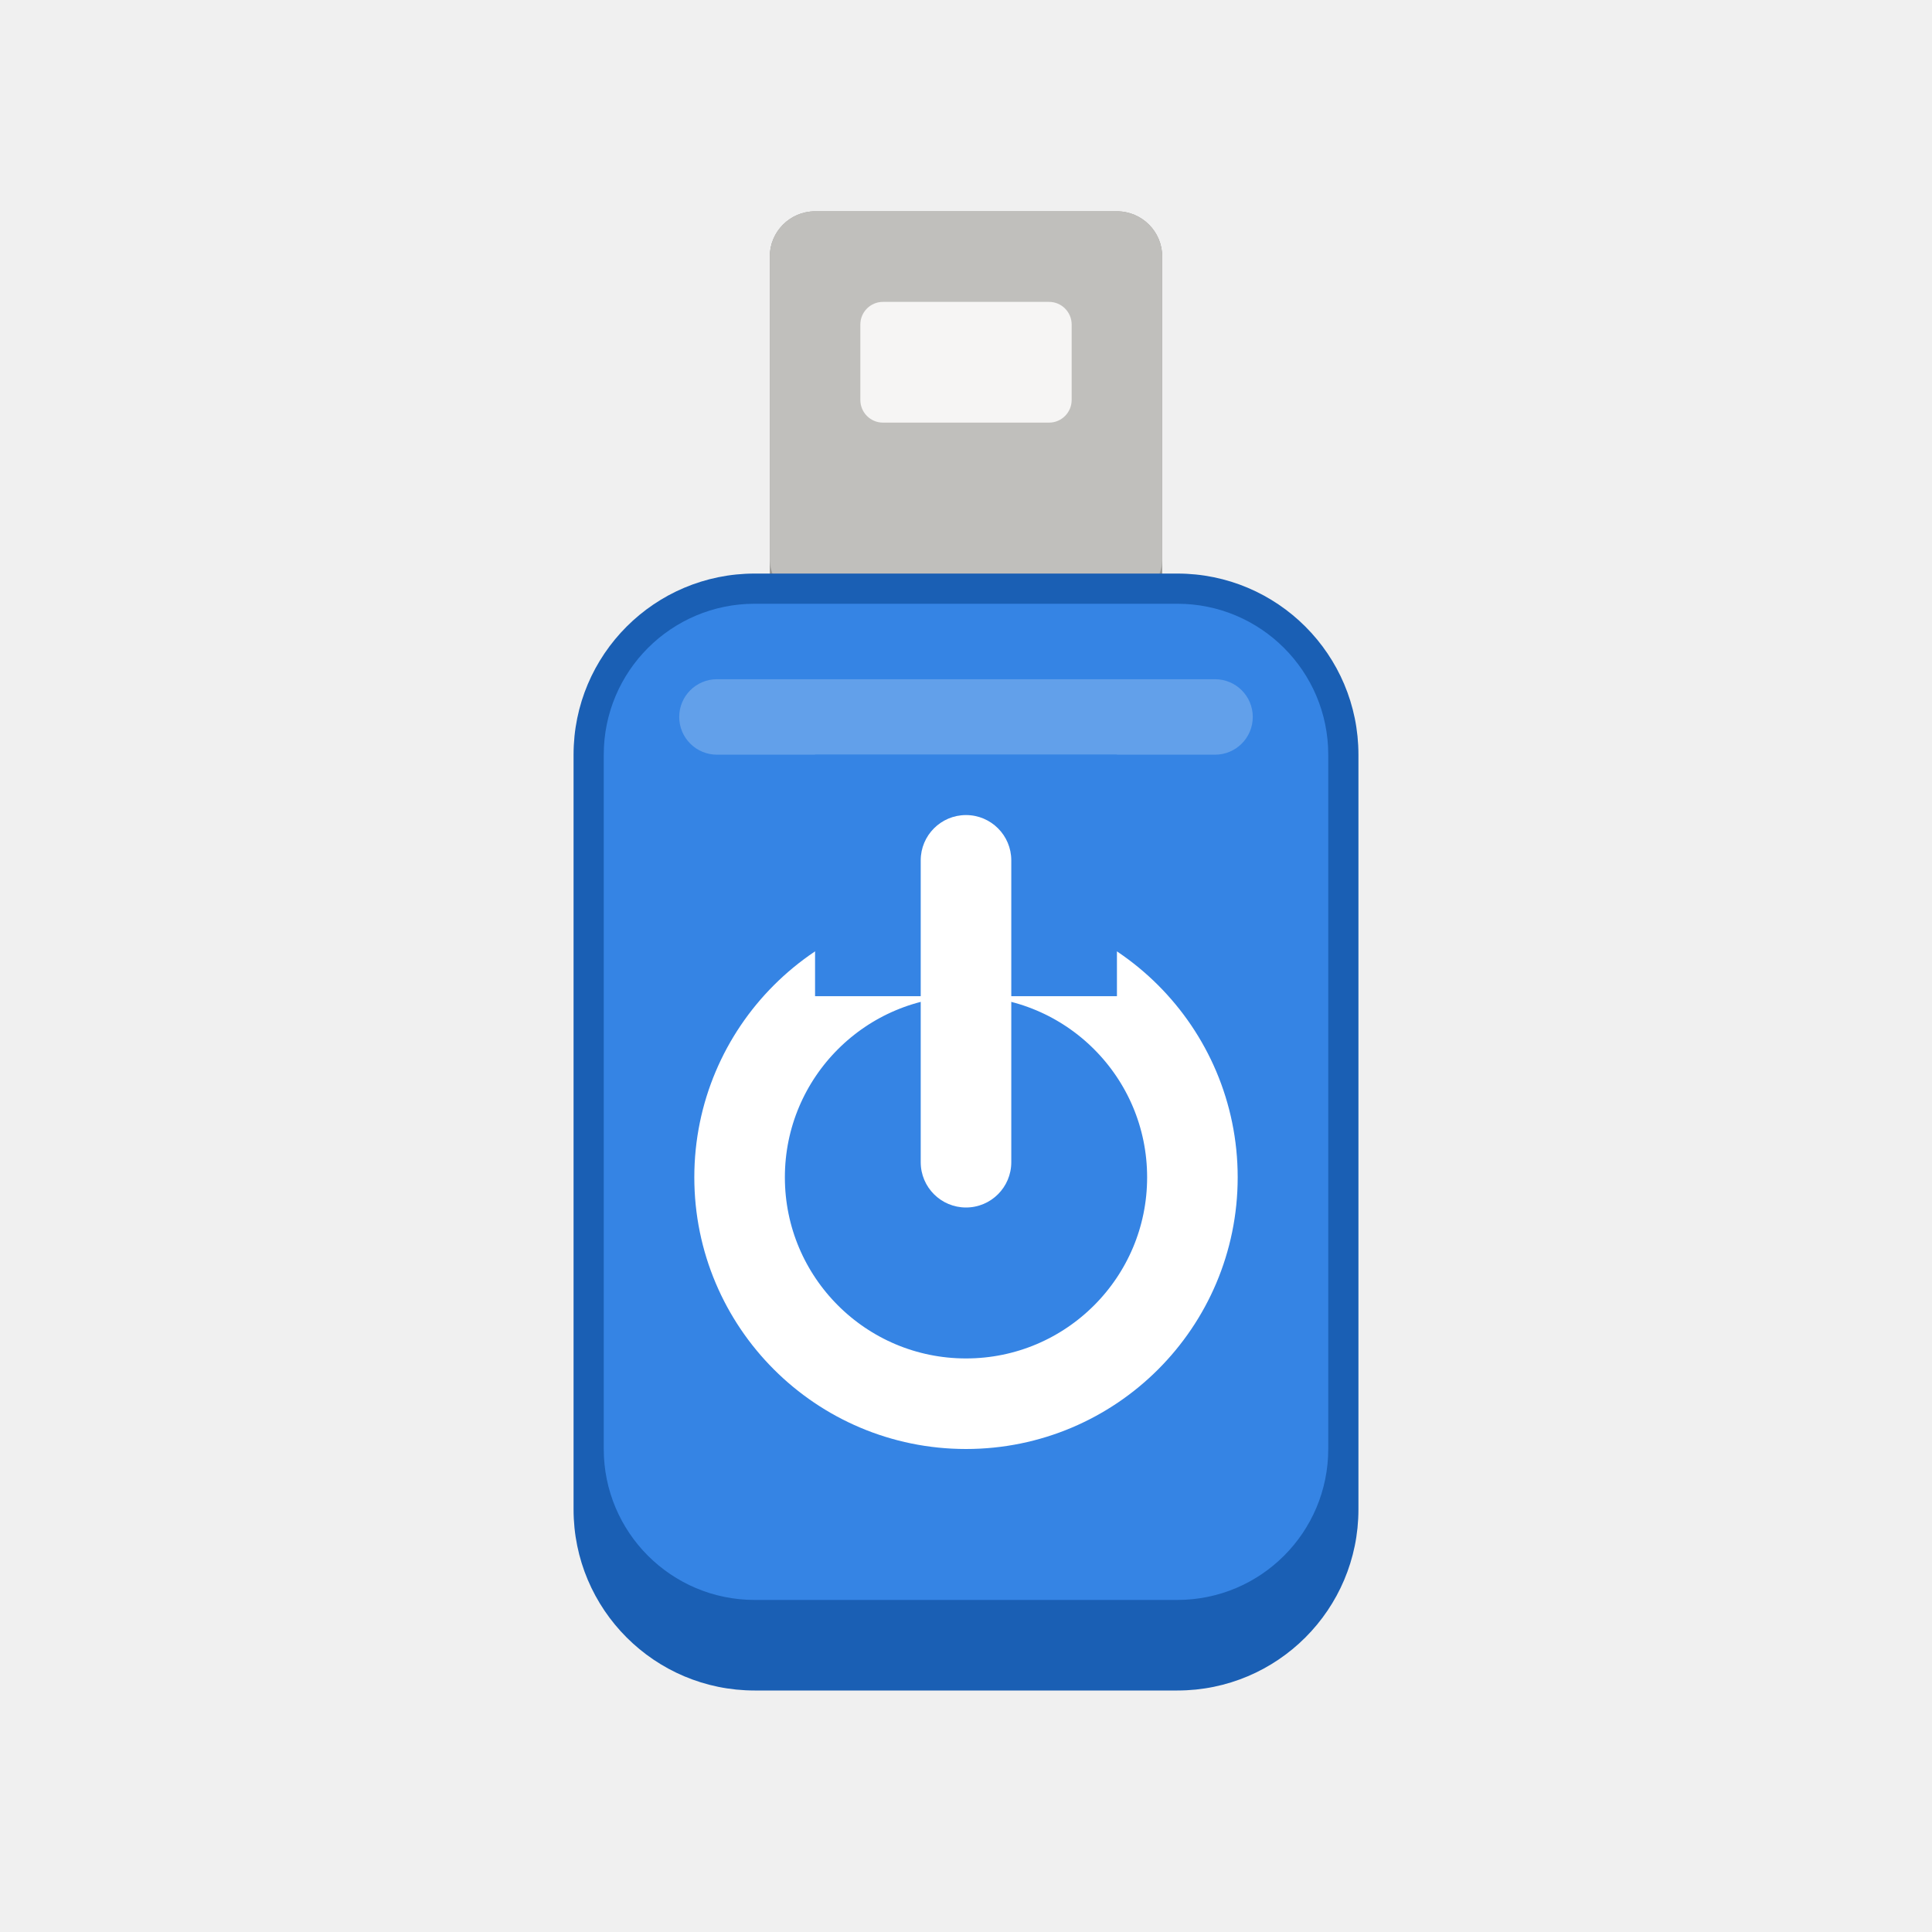
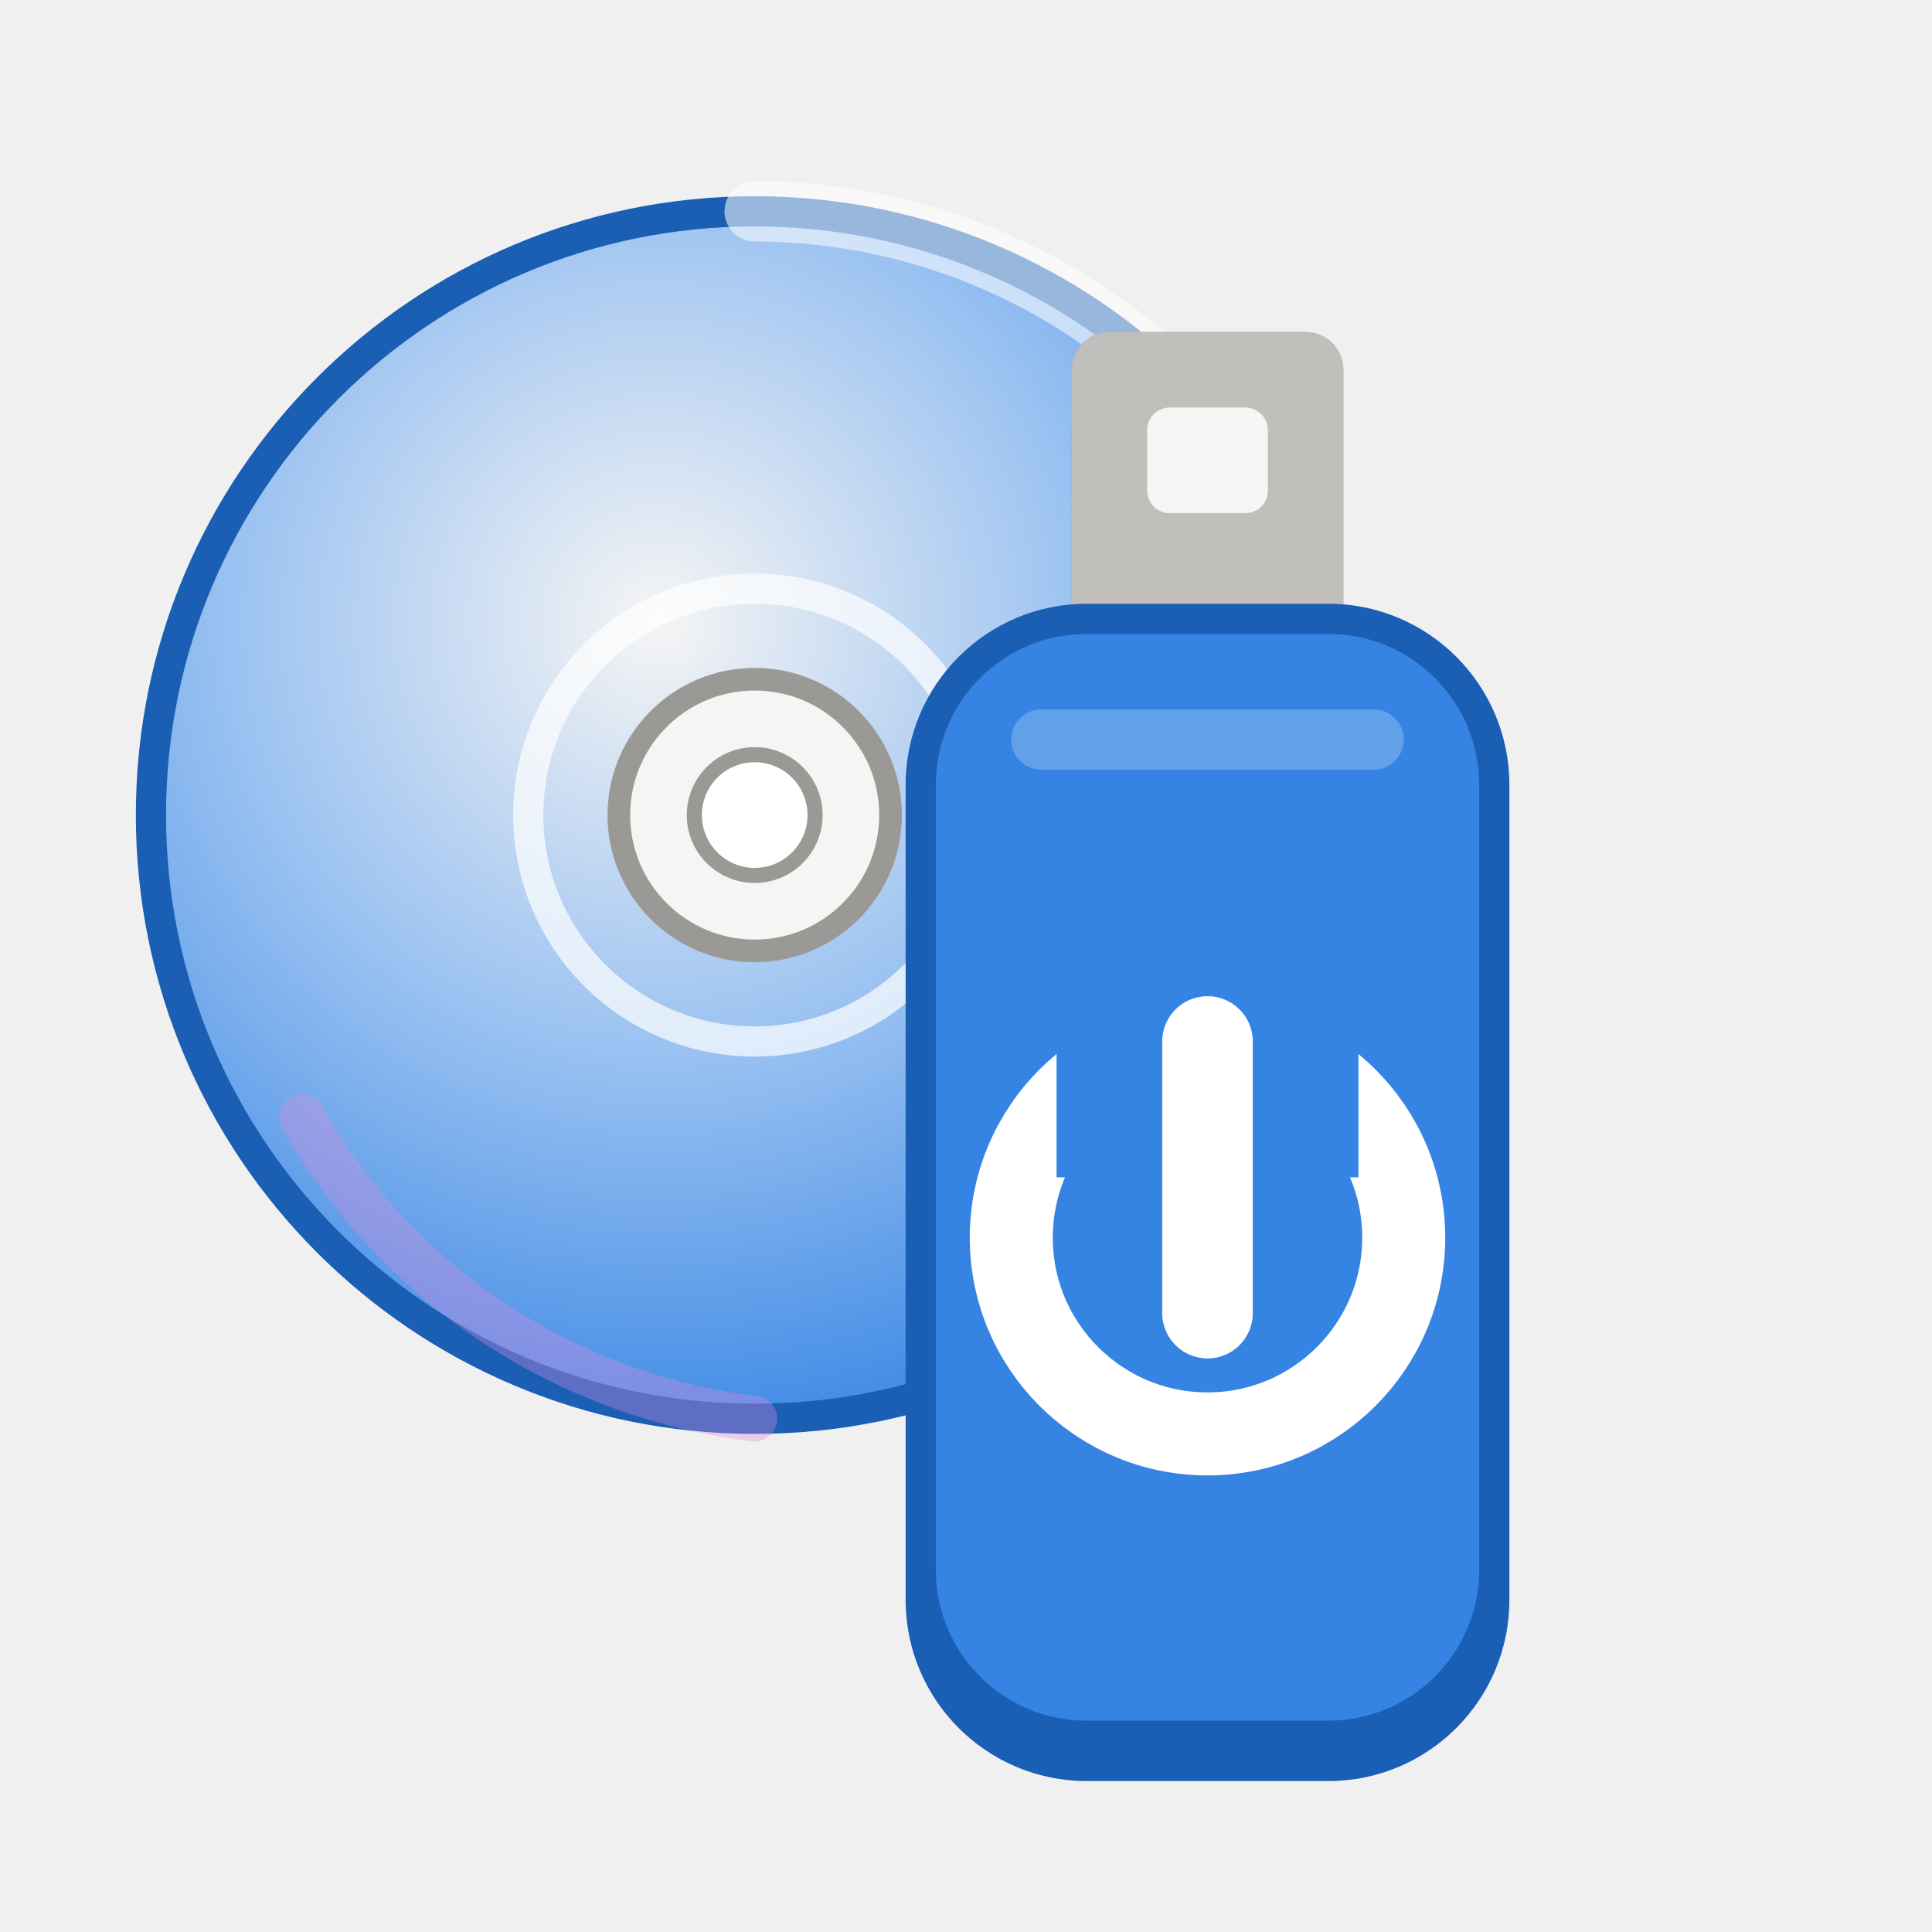
<svg xmlns="http://www.w3.org/2000/svg" width="128" height="128" viewBox="0 0 128 128">
-   <rect x="51" y="14" width="26" height="28" rx="3" fill="#9a9996" />
-   <rect x="51" y="14" width="26" height="26" rx="3" fill="#c0bfbc" />
-   <rect x="57" y="20" width="14" height="8" rx="1.5" fill="#f6f5f4" />
-   <rect x="38" y="38" width="52" height="74" rx="12" fill="#1a5fb4" />
-   <rect x="40" y="40" width="48" height="66" rx="10" fill="#3584e4" />
-   <rect x="45" y="45" width="38" height="5" rx="2.5" fill="#62a0ea" />
-   <circle cx="64" cy="78" r="15" fill="none" stroke="#ffffff" stroke-width="6" />
-   <rect x="54" y="50" width="20" height="16" fill="#3584e4" />
-   <rect x="61" y="54" width="6" height="26" rx="3" fill="#ffffff" />
+   <defs>
+     <radialGradient id="disc" cx="42%" cy="34%" r="72%">
+       <stop offset="0" stop-color="#f6f5f4" />
+       <stop offset="0.5" stop-color="#99c1f1" />
+       <stop offset="1" stop-color="#3584e4" />
+     </radialGradient>
+   </defs>
+   <g>
+     <circle cx="50" cy="54" r="40" fill="url(#disc)" stroke="#1a5fb4" stroke-width="2" />
+     <path d="M50 14a40 40 0 0 1 34 19" fill="none" stroke="#ffffff" stroke-width="4" stroke-linecap="round" opacity="0.55" />
+     <path d="M20 74a40 40 0 0 0 30 20" fill="none" stroke="#dc8add" stroke-width="3" stroke-linecap="round" opacity="0.35" />
+     <circle cx="50" cy="54" r="15" fill="none" stroke="#ffffff" stroke-width="2" opacity="0.7" />
+     <circle cx="50" cy="54" r="9" fill="#f6f5f4" stroke="#9a9996" stroke-width="1.5" />
+     <circle cx="50" cy="54" r="4" fill="#ffffff" stroke="#9a9996" stroke-width="1" />
+   </g>
+   <g>
+     <rect x="71" y="22" width="18" height="24" rx="2.5" fill="#9a9996" />
+     <rect x="71" y="22" width="18" height="22" rx="2.5" fill="#c0bfbc" />
+     <rect x="76" y="27" width="8" height="7" rx="1.5" fill="#f6f5f4" />
+     <rect x="60" y="40" width="40" height="78" rx="12" fill="#1a5fb4" />
+     <rect x="62" y="42" width="36" height="72" rx="10" fill="#3584e4" />
+     <rect x="67" y="47" width="26" height="4" rx="2" fill="#62a0ea" />
+     <circle cx="80" cy="82" r="13" fill="none" stroke="#ffffff" stroke-width="5.5" />
+     <rect x="70" y="63" width="20" height="15" fill="#3584e4" />
+     <rect x="77" y="66" width="6" height="24" rx="3" fill="#ffffff" />
+   </g>
</svg>
